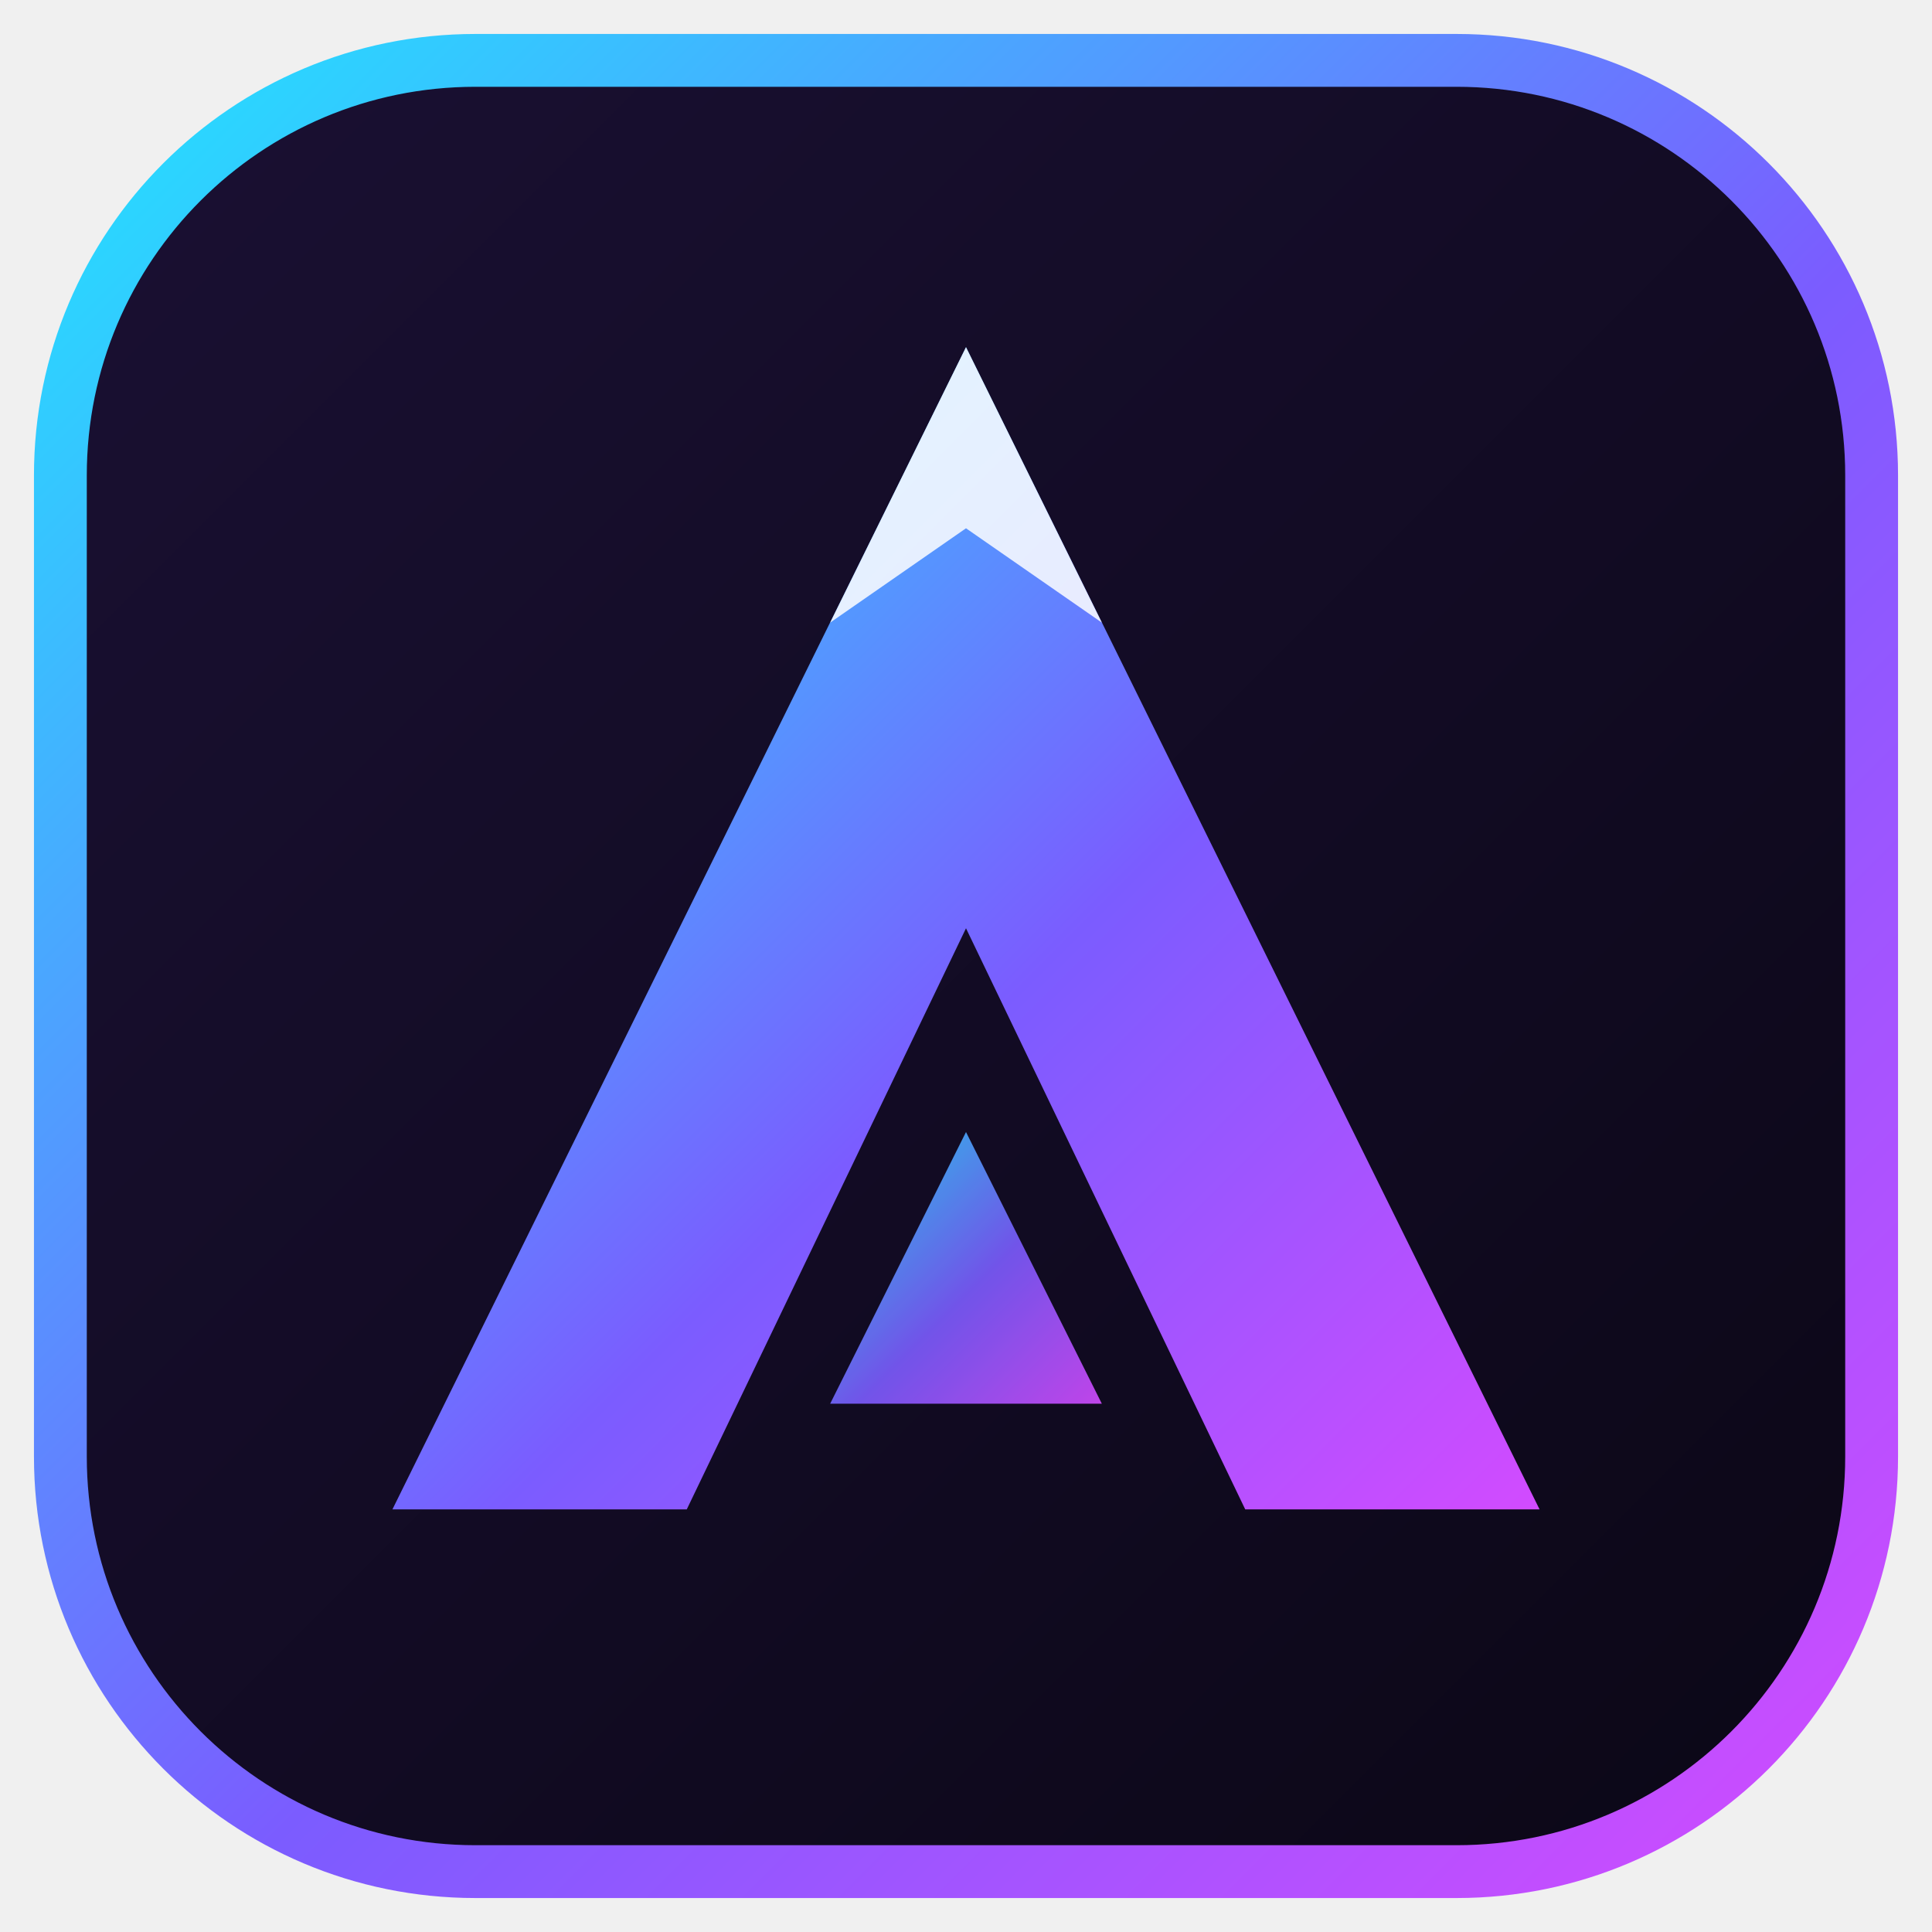
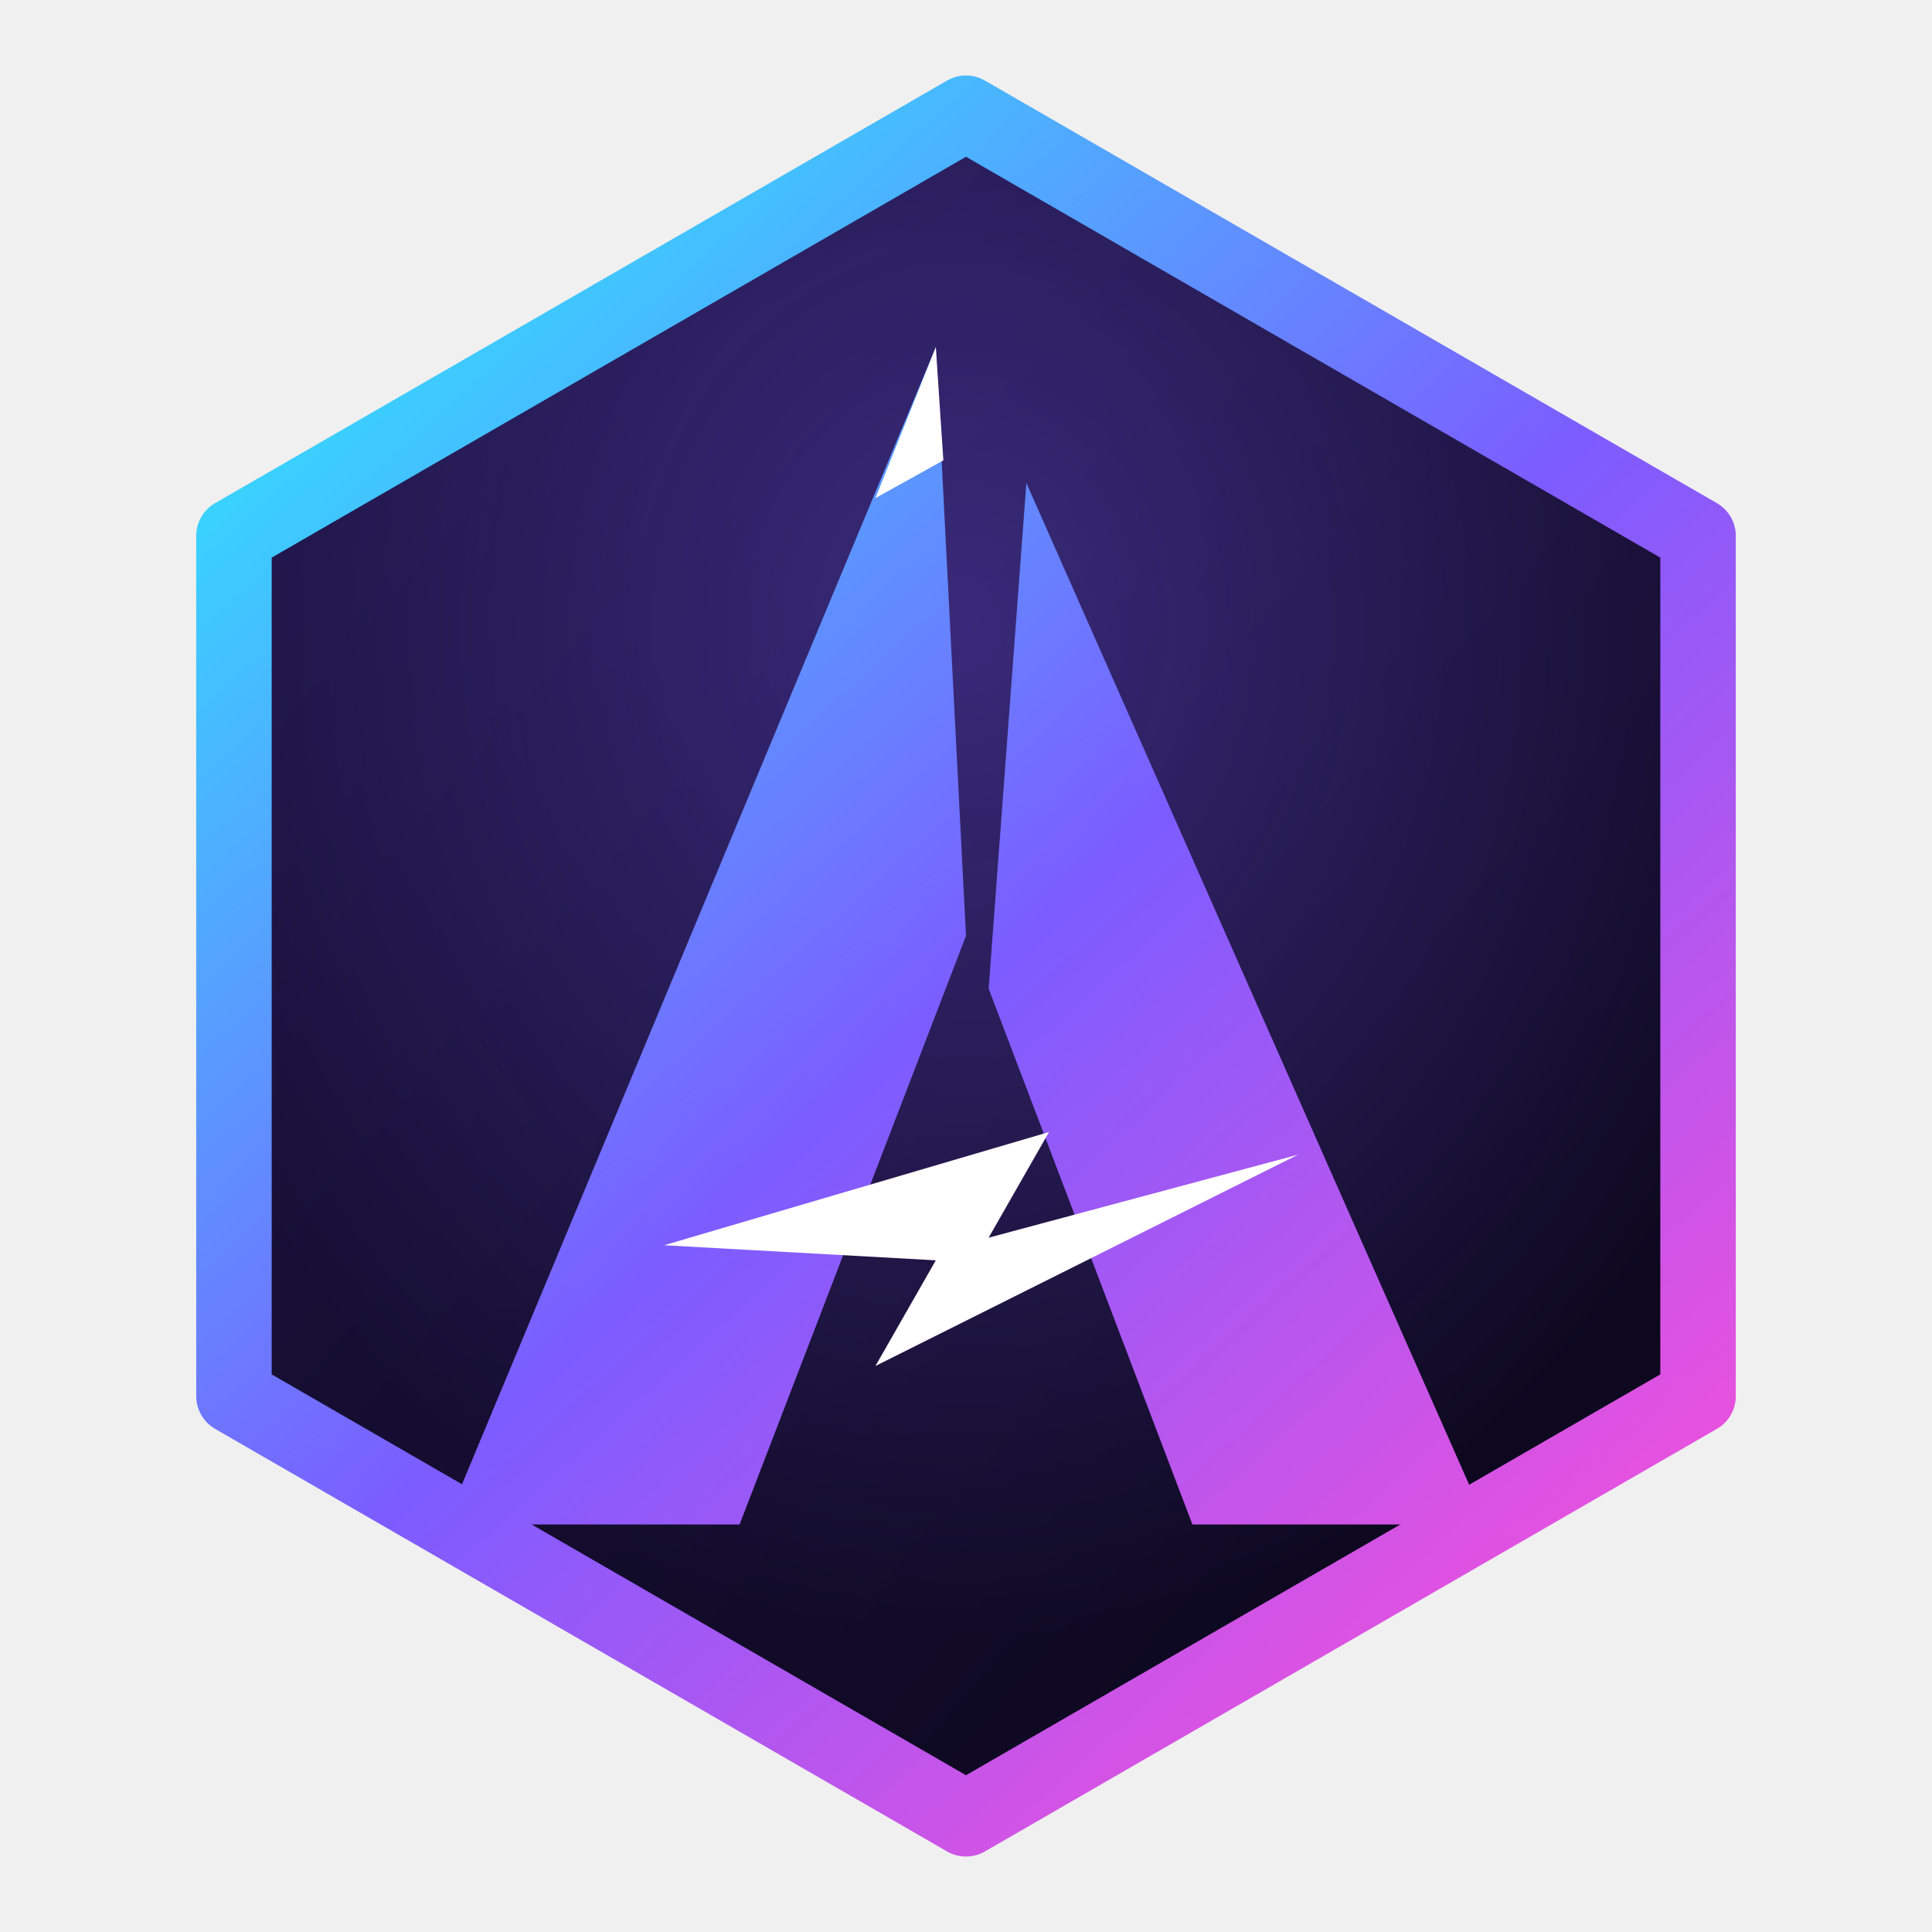
<svg xmlns="http://www.w3.org/2000/svg" width="512" height="512" viewBox="0 0 512 512">
  <defs>
+     <linearGradient id="g" gradientUnits="userSpaceOnUse" x1="80" y1="60" x2="440" y2="460">
+       <stop offset="0" stop-color="#2ee6ff" />
+       <stop offset="0.5" stop-color="#7c5cff" />
+       <stop offset="1" stop-color="#ff4fd8" />
+     </linearGradient>
    <linearGradient id="bg" x1="0" y1="0" x2="1" y2="1">
-       <stop offset="0" stop-color="#1a1033" />
-       <stop offset="1" stop-color="#0b0716" />
+       <stop offset="0" stop-color="#1d1344" />
+       <stop offset="1" stop-color="#0a0618" />
    </linearGradient>
-     <linearGradient id="g" x1="0" y1="0" x2="1" y2="1">
-       <stop offset="0" stop-color="#22e3ff" />
-       <stop offset="0.55" stop-color="#7b5cff" />
-       <stop offset="1" stop-color="#d24bff" />
-     </linearGradient>
+     <radialGradient id="shine" cx="0.5" cy="0.3" r="0.6">
+       <stop offset="0" stop-color="#7c5cff" stop-opacity="0.35" />
+       <stop offset="1" stop-color="#7c5cff" stop-opacity="0" />
+     </radialGradient>
  </defs>
-   <rect x="16" y="16" width="480" height="480" rx="110" fill="url(#bg)" />
-   <rect x="16" y="16" width="480" height="480" rx="110" fill="none" stroke="url(#g)" stroke-width="14" />
-   <path d="M256 92 L408 400 L330 400 L256 246 L182 400 L104 400 Z" fill="url(#g)" />
-   <path d="M256 300 L292 372 L220 372 Z" fill="url(#g)" opacity="0.9" />
-   <path d="M256 92 L292 165 L256 140 L220 165 Z" fill="#ffffff" opacity="0.85" />
+   <g id="mark">
+     <path d="M256 30 L450 142 L450 370 L256 482 L62 370 L62 142 Z" fill="url(#bg)" />
+     <path d="M256 30 L450 142 L450 370 L256 482 L62 370 L62 142 Z" fill="url(#shine)" />
+     <path d="M256 30 L450 142 L450 370 L256 482 L62 370 L62 142 Z" fill="none" stroke="url(#g)" stroke-width="20" stroke-linejoin="round" />
+     <path d="M248 92 L118 404 L196 404 L256 248 Z" fill="url(#g)" />
+     <path d="M272 128 L394 404 L316 404 L262 262 Z" fill="url(#g)" />
+     <path d="M176 330 L278 300 L262 328 L344 306 L232 362 L248 334 Z" fill="#ffffff" />
+     <path d="M248 92 L232 132 L250 122 Z" fill="#ffffff" />
+   </g>
</svg>
